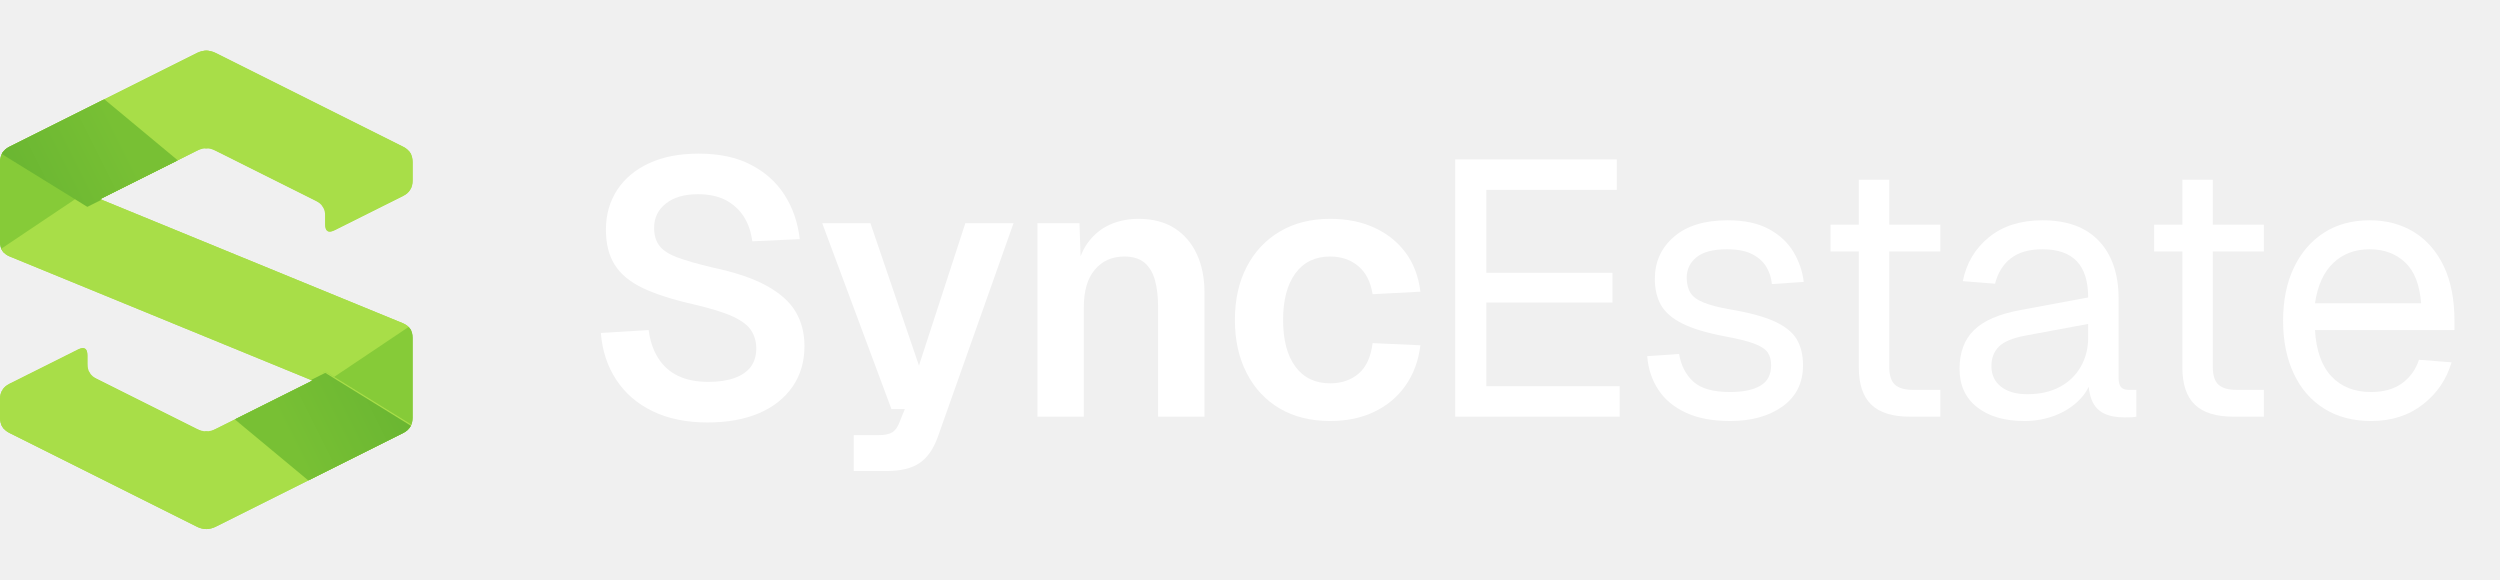
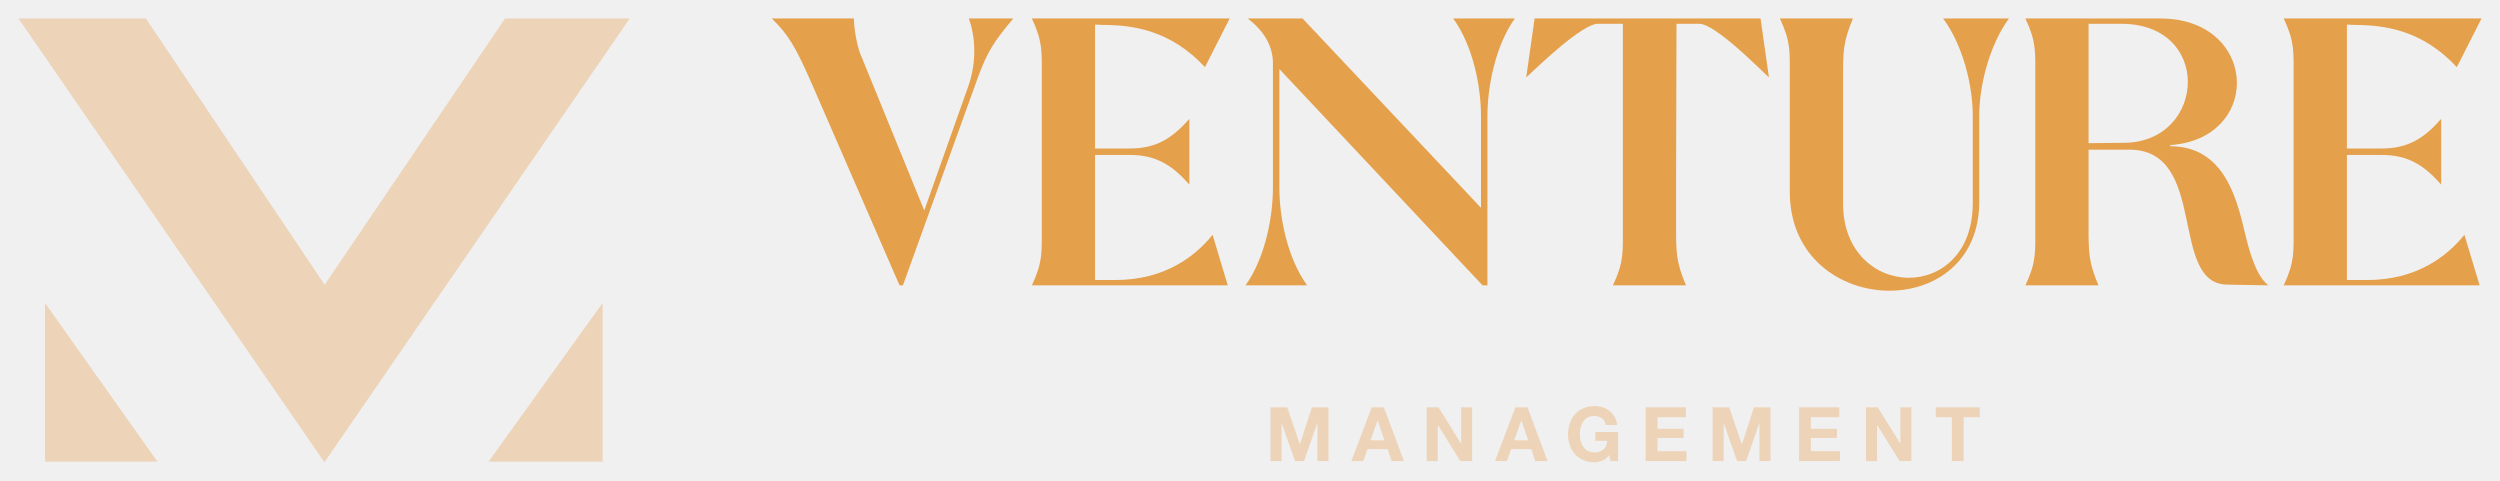
- <svg xmlns="http://www.w3.org/2000/svg" width="207" height="48" viewBox="0 0 207 48">
-   <defs>
-     <clipPath id="s7c">
-       <path d="M98.42 36.29Q100.75 35.13 100.75 32.52L100.75 27.96Q100.75 25.36 98.42 24.19L52.33 1.14Q50.00 -0.02 47.67 1.14L1.58 24.19Q-0.75 25.36 -0.75 27.96L-0.75 47.61Q-0.75 50.21 1.66 51.20L76.84 82.02Q79.25 83.01 79.25 81.87L79.25 81.30Q79.25 80.16 76.92 81.32L52.33 93.62Q50.00 94.78 47.67 93.62L23.08 81.32Q20.75 80.16 20.75 77.56L20.75 75.52Q20.75 72.92 18.42 74.09L1.58 82.51Q-0.75 83.67 -0.75 86.27L-0.75 90.84Q-0.75 93.44 1.58 94.61L47.67 117.66Q50.00 118.82 52.33 117.66L98.42 94.61Q100.75 93.44 100.75 90.84L100.75 71.19Q100.75 68.59 98.34 67.60L23.16 36.78Q20.75 35.79 20.75 36.93L20.75 37.50Q20.75 38.64 23.08 37.48L47.67 25.18Q50.00 24.02 52.33 25.18L76.92 37.48Q79.25 38.64 79.25 41.24L79.25 43.27Q79.25 45.88 81.58 44.71Z" />
-     </clipPath>
-     <linearGradient id="s7f0" gradientUnits="userSpaceOnUse" x1="-0.75" y1="25.36" x2="24.63" y2="12.67">
-       <stop offset="0" stop-color="#6AB632" />
-       <stop offset="1" stop-color="#78C034" />
-     </linearGradient>
-     <linearGradient id="s7f1" gradientUnits="userSpaceOnUse" x1="100.75" y1="93.44" x2="75.38" y2="106.13">
-       <stop offset="0" stop-color="#6AB632" />
-       <stop offset="1" stop-color="#78C034" />
-     </linearGradient>
-   </defs>
-   <g transform="translate(0.00 4.00) scale(0.33659) translate(0.75 0.02)">
-     <g clip-path="url(#s7c)">
-       <polygon points="100.75,35.13 100.75,25.36 79.25,38.64 79.25,45.88" fill="#A8DE48" stroke="#A8DE48" stroke-width="1.2" stroke-linejoin="round" />
-       <polygon points="100.75,25.36 50.00,-0.02 50.00,24.02 79.25,38.64" fill="#A8DE48" stroke="#A8DE48" stroke-width="1.2" stroke-linejoin="round" />
-       <polygon points="50.00,-0.02 -0.75,25.36 20.75,38.64 50.00,24.02" fill="#A8DE48" stroke="#A8DE48" stroke-width="1.2" stroke-linejoin="round" />
-       <polygon points="-0.75,25.36 -0.75,50.21 20.75,35.79 20.75,38.64" fill="#86CB38" stroke="#86CB38" stroke-width="1.2" stroke-linejoin="round" />
-       <polygon points="-0.75,50.21 79.25,83.01 100.75,68.59 20.75,35.79" fill="#A8DE48" stroke="#A8DE48" stroke-width="1.2" stroke-linejoin="round" />
-       <polygon points="79.25,83.01 79.25,80.16 100.75,93.44 100.75,68.59" fill="#86CB38" stroke="#86CB38" stroke-width="1.2" stroke-linejoin="round" />
-       <polygon points="79.25,80.16 50.00,94.78 50.00,118.82 100.75,93.44" fill="#A8DE48" stroke="#A8DE48" stroke-width="1.2" stroke-linejoin="round" />
-       <polygon points="50.00,94.78 20.75,80.16 -0.75,93.44 50.00,118.82" fill="#A8DE48" stroke="#A8DE48" stroke-width="1.2" stroke-linejoin="round" />
-       <polygon points="20.75,80.16 20.75,72.92 -0.75,83.67 -0.75,93.44" fill="#A8DE48" stroke="#A8DE48" stroke-width="1.2" stroke-linejoin="round" />
-       <polygon points="24.63,12.67 -0.75,25.36 20.75,38.64 42.69,27.68" fill="url(#s7f0)" stroke="url(#s7f0)" stroke-width="0.6" />
-       <polygon points="79.25,80.16 57.31,91.12 75.38,106.13 100.75,93.44" fill="url(#s7f1)" stroke="url(#s7f1)" stroke-width="0.6" />
+ <svg xmlns="http://www.w3.org/2000/svg" width="270.39" height="52.00" viewBox="0 0 270.39 52.00">
+   <g transform="translate(-279.879 -85.370) scale(1.02477)">
+     <g fill="#EDD4B9">
+       <path d="M 275.066 85.258 L 307.355 132.098 L 339.578 85.258 L 326.414 85.258 L 307.379 113.359 L 288.516 85.258 Z M 275.066 85.258 " />
+       <path d="M 277.863 115.277 L 277.863 132.035 L 289.738 132.035 Z M 277.863 115.277 " />
+       <path d="M 336.719 115.277 L 324.668 132.035 L 336.719 132.035 Z M 336.719 115.277 " />
    </g>
  </g>
-   <path d="M58.60 34.98L58.60 34.98Q55.96 34.98 54.04 34.05Q52.12 33.12 51.03 31.45Q49.93 29.79 49.75 27.57L49.75 27.57L53.71 27.33Q53.89 28.71 54.51 29.67Q55.12 30.63 56.16 31.13Q57.19 31.62 58.66 31.62L58.66 31.62Q59.92 31.62 60.81 31.30Q61.69 30.99 62.16 30.38Q62.62 29.76 62.62 28.86L62.62 28.86Q62.62 28.05 62.23 27.41Q61.84 26.76 60.73 26.23Q59.62 25.71 57.43 25.20L57.43 25.20Q54.79 24.60 53.20 23.84Q51.61 23.07 50.89 21.91Q50.17 20.76 50.17 19.02L50.17 19.02Q50.17 17.16 51.10 15.73Q52.03 14.31 53.74 13.52Q55.45 12.72 57.85 12.72L57.85 12.72Q60.40 12.72 62.17 13.64Q63.94 14.55 64.96 16.14Q65.98 17.73 66.22 19.80L66.22 19.80L62.29 19.98Q62.14 18.81 61.59 17.94Q61.03 17.07 60.09 16.57Q59.14 16.08 57.79 16.08L57.79 16.08Q56.11 16.08 55.14 16.85Q54.16 17.61 54.16 18.87L54.16 18.87Q54.16 19.74 54.57 20.31Q54.97 20.88 56.02 21.29Q57.07 21.69 58.96 22.14L58.96 22.14Q61.81 22.74 63.49 23.67Q65.17 24.60 65.89 25.83Q66.61 27.06 66.61 28.65L66.61 28.65Q66.61 30.60 65.62 32.02Q64.63 33.45 62.83 34.22Q61.03 34.98 58.60 34.98Z" fill="#FFFFFF" />
-   <path d="M73.42 39L70.69 39L70.69 36.03L72.73 36.03Q73.51 36.03 73.89 35.79Q74.26 35.55 74.47 34.98L74.47 34.98L74.92 33.87L73.81 33.87L68.08 18.48L72.07 18.48L76.09 30.27L79.93 18.48L83.92 18.48L77.65 36.18Q77.11 37.68 76.14 38.34Q75.16 39 73.42 39L73.42 39Z" fill="#FFFFFF" />
-   <path d="M89.74 34.50L85.90 34.50L85.90 18.48L89.38 18.48L89.53 22.98L89.08 22.80Q89.32 21.12 90.07 20.10Q90.82 19.08 91.90 18.60Q92.98 18.12 94.27 18.12L94.27 18.12Q96.04 18.12 97.26 18.90Q98.47 19.68 99.10 21.05Q99.73 22.41 99.73 24.21L99.73 24.21L99.73 34.50L95.89 34.50L95.89 25.44Q95.89 24.09 95.62 23.16Q95.35 22.23 94.74 21.73Q94.12 21.24 93.10 21.24L93.10 21.24Q91.57 21.24 90.66 22.32Q89.74 23.40 89.74 25.44L89.74 25.44L89.74 34.50Z" fill="#FFFFFF" />
-   <path d="M110.14 34.86L110.14 34.86Q107.74 34.86 105.97 33.83Q104.20 32.79 103.23 30.90Q102.25 29.01 102.25 26.49L102.25 26.49Q102.25 23.97 103.23 22.09Q104.20 20.22 105.97 19.17Q107.74 18.12 110.14 18.12L110.14 18.12Q112.18 18.12 113.77 18.84Q115.36 19.56 116.37 20.90Q117.37 22.23 117.61 24.15L117.61 24.15L113.65 24.36Q113.41 22.83 112.47 22.04Q111.52 21.24 110.14 21.24L110.14 21.24Q108.28 21.24 107.26 22.63Q106.24 24.03 106.24 26.49L106.24 26.49Q106.24 28.98 107.26 30.36Q108.28 31.74 110.14 31.74L110.14 31.74Q111.55 31.74 112.50 30.93Q113.44 30.12 113.65 28.41L113.65 28.41L117.61 28.59Q117.37 30.51 116.38 31.92Q115.39 33.33 113.80 34.09Q112.21 34.86 110.14 34.86Z" fill="#FFFFFF" />
-   <path d="M134.11 34.50L120.49 34.50L120.49 13.20L133.87 13.20L133.87 15.72L123.07 15.72L123.07 22.59L133.51 22.59L133.51 25.05L123.07 25.05L123.07 31.98L134.11 31.98L134.11 34.50Z" fill="#FFFFFF" />
-   <path d="M143.26 34.86L143.26 34.86Q141.07 34.86 139.59 34.17Q138.10 33.48 137.31 32.27Q136.51 31.05 136.39 29.49L136.39 29.49L139.03 29.31Q139.27 30.75 140.22 31.61Q141.16 32.46 143.26 32.46L143.26 32.46Q144.88 32.46 145.77 31.93Q146.65 31.41 146.65 30.24L146.65 30.24Q146.65 29.61 146.37 29.19Q146.08 28.77 145.24 28.45Q144.40 28.14 142.78 27.84L142.78 27.84Q140.56 27.42 139.30 26.79Q138.04 26.16 137.53 25.26Q137.02 24.36 137.02 23.10L137.02 23.10Q137.02 20.97 138.60 19.61Q140.17 18.24 143.05 18.24L143.05 18.24Q145.15 18.24 146.49 18.98Q147.82 19.71 148.51 20.88Q149.20 22.05 149.35 23.34L149.35 23.34L146.71 23.52Q146.65 22.77 146.26 22.11Q145.87 21.45 145.09 21.05Q144.31 20.64 142.99 20.64L142.99 20.64Q141.28 20.64 140.47 21.30Q139.66 21.96 139.66 22.98L139.66 22.98Q139.66 23.76 139.98 24.26Q140.29 24.75 141.09 25.06Q141.88 25.38 143.26 25.62L143.26 25.62Q145.60 26.01 146.92 26.61Q148.24 27.21 148.77 28.09Q149.29 28.98 149.29 30.24L149.29 30.24Q149.29 32.43 147.60 33.65Q145.90 34.86 143.26 34.86Z" fill="#FFFFFF" />
-   <path d="M160.66 34.50L158.14 34.50Q155.98 34.50 154.95 33.51Q153.91 32.52 153.91 30.42L153.91 30.42L153.91 14.88L156.43 14.88L156.43 30.36Q156.43 31.44 156.91 31.86Q157.39 32.28 158.38 32.28L158.38 32.28L160.66 32.28L160.66 34.50ZM160.66 20.82L151.57 20.82L151.57 18.60L160.66 18.60L160.66 20.82Z" fill="#FFFFFF" />
-   <path d="M167.62 34.86L167.62 34.86Q165.16 34.86 163.71 33.72Q162.25 32.58 162.25 30.54L162.25 30.54Q162.25 28.50 163.45 27.33Q164.65 26.16 167.26 25.68L167.26 25.68L172.90 24.63Q172.90 22.62 171.96 21.63Q171.01 20.64 169.12 20.64L169.12 20.64Q167.47 20.64 166.51 21.38Q165.55 22.11 165.19 23.49L165.19 23.49L162.52 23.28Q162.97 21.03 164.70 19.63Q166.42 18.24 169.12 18.24L169.12 18.24Q172.18 18.24 173.80 19.96Q175.42 21.69 175.42 24.72L175.42 24.72L175.42 31.29Q175.42 31.83 175.62 32.05Q175.81 32.28 176.26 32.28L176.26 32.28L176.89 32.28L176.89 34.50Q176.77 34.53 176.50 34.55Q176.23 34.56 175.93 34.56L175.93 34.56Q174.85 34.56 174.18 34.22Q173.50 33.87 173.20 33.13Q172.90 32.40 172.90 31.20L172.90 31.20L173.20 31.26Q172.99 32.28 172.18 33.10Q171.37 33.93 170.17 34.40Q168.97 34.86 167.62 34.86ZM167.86 32.64L167.86 32.64Q169.45 32.64 170.58 32.02Q171.70 31.41 172.30 30.34Q172.90 29.28 172.90 27.96L172.90 27.96L172.90 26.82L167.74 27.78Q166.12 28.08 165.51 28.70Q164.89 29.31 164.89 30.30L164.89 30.30Q164.89 31.41 165.69 32.02Q166.48 32.64 167.86 32.64Z" fill="#FFFFFF" />
-   <path d="M187.45 34.50L184.93 34.50Q182.77 34.50 181.74 33.51Q180.70 32.52 180.70 30.42L180.70 30.42L180.70 14.88L183.22 14.88L183.22 30.36Q183.22 31.44 183.70 31.86Q184.18 32.28 185.17 32.28L185.17 32.28L187.45 32.28L187.45 34.50ZM187.45 20.82L178.36 20.82L178.36 18.60L187.45 18.60L187.45 20.82Z" fill="#FFFFFF" />
-   <path d="M196.33 34.86L196.33 34.86Q194.08 34.86 192.45 33.84Q190.81 32.82 189.93 30.95Q189.04 29.07 189.04 26.55L189.04 26.55Q189.04 24.03 189.93 22.17Q190.81 20.31 192.42 19.27Q194.02 18.24 196.21 18.24L196.21 18.24Q198.28 18.24 199.87 19.21Q201.46 20.19 202.35 22.05Q203.23 23.91 203.23 26.58L203.23 26.58L203.23 27.33L191.68 27.33Q191.83 29.88 193.05 31.17Q194.26 32.46 196.33 32.46L196.33 32.46Q197.89 32.46 198.90 31.73Q199.90 30.99 200.29 29.79L200.29 29.79L202.99 30Q202.36 32.13 200.61 33.49Q198.85 34.86 196.33 34.86ZM191.68 25.11L191.68 25.11L200.47 25.11Q200.29 22.80 199.14 21.72Q197.98 20.64 196.21 20.64L196.21 20.64Q194.38 20.64 193.20 21.77Q192.01 22.89 191.68 25.11Z" fill="#FFFFFF" />
+   <g transform="translate(-224.743 -191.110) scale(1.30335)">
+     <g fill="#E5A04B">
+       <path d="M 239.945 153.906 C 238.398 150.34 237.801 149.457 236.477 148.164 L 243.293 148.164 C 243.324 149.488 243.703 150.941 243.957 151.414 L 249.133 164.098 L 252.766 153.844 C 253.555 151.664 253.332 149.488 252.828 148.164 L 256.52 148.164 C 254.91 150.09 254.406 150.844 253.586 153.055 L 247.363 170.309 L 247.082 170.309 Z M 239.945 153.906 " />
+       <path d="M 273.059 166.113 L 274.32 170.309 L 258.062 170.309 C 258.977 168.355 258.883 167.598 258.883 165.391 L 258.883 153.086 C 258.883 150.879 258.977 150.121 258.062 148.164 L 274.477 148.164 L 272.426 152.203 C 269.555 149.109 266.398 148.699 263.934 148.699 L 263.305 148.668 L 263.305 158.953 L 266.207 158.953 C 268.418 158.953 269.742 158.07 271.133 156.492 L 271.133 161.949 C 269.742 160.375 268.418 159.488 266.207 159.488 L 263.305 159.488 L 263.305 169.867 L 264.977 169.867 C 269.082 169.867 271.605 167.914 273.059 166.113 " />
+       <path d="M 298.141 148.164 C 296.5 150.465 295.867 153.875 295.867 156.238 L 295.867 170.309 L 295.461 170.309 L 278.602 152.359 L 278.602 162.234 C 278.602 164.602 279.234 168.008 280.906 170.309 L 275.793 170.309 C 277.434 168.008 278.066 164.602 278.066 162.234 L 278.066 151.793 C 278.031 150.34 277.246 149.141 275.98 148.164 L 280.527 148.164 L 295.332 163.875 L 295.332 156.238 C 295.332 153.875 294.699 150.465 293.027 148.164 Z M 298.141 148.164 " />
+       <path d="M 311.523 161.477 L 311.523 165.391 C 311.523 167.598 311.523 168.355 312.344 170.309 L 306.281 170.309 C 307.199 168.355 307.105 167.598 307.105 165.391 L 307.105 148.605 L 305.02 148.605 C 303.758 148.605 300.223 151.98 299.086 153.055 L 299.781 148.164 L 318.531 148.164 L 319.227 153.055 C 318.09 151.98 314.711 148.605 313.449 148.605 L 311.555 148.605 Z M 311.523 161.477 " />
+       <path d="M 320.957 162.551 L 320.957 153.086 C 320.957 150.875 321.051 150.121 320.137 148.164 L 326.199 148.164 C 325.379 150.121 325.379 150.875 325.379 153.086 L 325.379 163.527 C 325.379 167.566 328.121 169.68 330.836 169.68 C 333.488 169.68 336.141 167.66 336.141 163.496 L 336.141 156.207 C 336.141 153.844 335.383 150.465 333.68 148.164 L 339.141 148.164 C 337.465 150.465 336.68 153.844 336.68 156.207 L 336.68 163.371 C 336.68 168.324 333.016 170.754 329.227 170.754 C 325.188 170.754 320.957 167.977 320.957 162.551 " />
+       <path d="M 341.328 165.391 L 341.328 153.086 C 341.328 150.875 341.426 150.121 340.508 148.164 L 351.715 148.164 C 355.914 148.164 358.059 150.848 358.059 153.527 C 358.059 155.957 356.23 158.418 352.535 158.668 L 352.535 158.766 C 357.809 158.766 358.312 164.82 359.07 167.281 C 359.449 168.512 359.891 169.711 360.68 170.309 L 357.273 170.25 C 352.379 170.215 355.723 159.047 349.125 159.047 L 345.75 159.047 L 345.75 165.391 C 345.75 167.598 345.75 168.355 346.57 170.309 L 340.508 170.309 C 341.426 168.355 341.328 167.598 341.328 165.391 M 348.652 158.48 C 352.094 158.48 353.988 155.957 353.988 153.434 C 353.988 151.004 352.223 148.605 348.465 148.605 L 345.75 148.605 L 345.75 158.512 Z M 348.652 158.48 " />
+       <path d="M 376.938 166.113 L 378.203 170.309 L 361.945 170.309 C 362.859 168.355 362.766 167.598 362.766 165.391 L 362.766 153.086 C 362.766 150.879 362.859 150.121 361.945 148.164 L 378.359 148.164 L 376.309 152.203 C 373.438 149.109 370.277 148.699 367.816 148.699 L 367.188 148.668 L 367.188 158.953 L 370.09 158.953 C 372.297 158.953 373.625 158.07 375.012 156.492 L 375.012 161.949 C 373.625 160.375 372.297 159.488 370.09 159.488 L 367.188 159.488 L 367.188 169.867 L 368.859 169.867 C 372.961 169.867 375.488 167.914 376.938 166.113 " />
+     </g>
+     <g fill="#EDD4B9">
+       <path d="M 279.25 180.43 L 280.297 183.496 L 280.309 183.496 L 281.297 180.43 L 282.68 180.43 L 282.68 184.891 L 281.758 184.891 L 281.758 181.73 L 281.746 181.73 L 280.652 184.891 L 279.895 184.891 L 278.801 181.762 L 278.789 181.762 L 278.789 184.891 L 277.867 184.891 L 277.867 180.43 Z M 279.25 180.43 " />
+       <path d="M 287.27 180.43 L 288.938 184.891 L 287.918 184.891 L 287.582 183.898 L 285.91 183.898 L 285.562 184.891 L 284.574 184.891 L 286.262 180.43 Z M 287.324 183.168 L 286.762 181.527 L 286.75 181.527 L 286.168 183.168 Z M 287.324 183.168 " />
+       <path d="M 291.805 180.43 L 293.668 183.422 L 293.68 183.422 L 293.68 180.43 L 294.598 180.43 L 294.598 184.891 L 293.617 184.891 L 291.758 181.902 L 291.746 181.902 L 291.746 184.891 L 290.828 184.891 L 290.828 180.43 Z M 291.805 180.43 " />
+       <path d="M 299.191 180.43 L 300.859 184.891 L 299.84 184.891 L 299.504 183.898 L 297.832 183.898 L 297.48 184.891 L 296.496 184.891 L 298.184 180.43 Z M 299.246 183.168 L 298.684 181.527 L 298.672 181.527 L 298.09 183.168 Z M 299.246 183.168 " />
+       <path d="M 305.395 184.859 C 305.184 184.945 304.969 184.992 304.75 184.992 C 304.41 184.992 304.102 184.934 303.828 184.812 C 303.555 184.695 303.324 184.531 303.137 184.324 C 302.949 184.113 302.805 183.871 302.707 183.59 C 302.605 183.309 302.555 183.004 302.555 182.68 C 302.555 182.344 302.605 182.035 302.707 181.75 C 302.805 181.465 302.949 181.215 303.137 181.004 C 303.324 180.793 303.555 180.625 303.828 180.504 C 304.102 180.383 304.41 180.32 304.75 180.32 C 304.98 180.32 305.203 180.355 305.418 180.426 C 305.633 180.492 305.824 180.598 306 180.73 C 306.172 180.863 306.316 181.027 306.426 181.223 C 306.539 181.418 306.609 181.645 306.633 181.898 L 305.695 181.898 C 305.637 181.648 305.523 181.461 305.355 181.336 C 305.191 181.211 304.988 181.148 304.75 181.148 C 304.531 181.148 304.344 181.191 304.188 181.277 C 304.035 181.359 303.91 181.477 303.812 181.621 C 303.719 181.762 303.648 181.926 303.602 182.109 C 303.559 182.293 303.539 182.484 303.539 182.68 C 303.539 182.867 303.559 183.047 303.602 183.227 C 303.648 183.402 303.719 183.562 303.812 183.703 C 303.91 183.848 304.035 183.961 304.188 184.043 C 304.344 184.129 304.531 184.172 304.75 184.172 C 305.078 184.172 305.328 184.09 305.504 183.926 C 305.68 183.762 305.785 183.523 305.812 183.211 L 304.824 183.211 L 304.824 182.477 L 306.703 182.477 L 306.703 184.891 L 306.078 184.891 L 305.977 184.387 C 305.801 184.609 305.609 184.77 305.395 184.859 " />
+       <path d="M 312.336 180.43 L 312.336 181.254 L 309.98 181.254 L 309.98 182.211 L 312.145 182.211 L 312.145 182.973 L 309.98 182.973 L 309.98 184.066 L 312.387 184.066 L 312.387 184.891 L 308.996 184.891 L 308.996 180.43 Z M 312.336 180.43 " />
+       <path d="M 315.934 180.43 L 316.977 183.496 L 316.988 183.496 L 317.98 180.43 L 319.359 180.43 L 319.359 184.891 L 318.441 184.891 L 318.441 181.73 L 318.43 181.73 L 317.336 184.891 L 316.578 184.891 L 315.484 181.762 L 315.473 181.762 L 315.473 184.891 L 314.551 184.891 L 314.551 180.43 Z M 315.934 180.43 " />
+       <path d="M 325.066 180.43 L 325.066 181.254 L 322.707 181.254 L 322.707 182.211 L 324.871 182.211 L 324.871 182.973 L 322.707 182.973 L 322.707 184.066 L 325.117 184.066 L 325.117 184.891 L 321.727 184.891 L 321.727 180.43 Z M 325.066 180.43 " />
+       <path d="M 328.254 180.43 L 330.117 183.422 L 330.133 183.422 L 330.133 180.43 L 331.051 180.43 L 331.051 184.891 L 330.07 184.891 L 328.211 181.902 L 328.199 181.902 L 328.199 184.891 L 327.281 184.891 L 327.281 180.43 Z M 328.254 180.43 " />
+       <path d="M 333.066 181.254 L 333.066 180.43 L 336.723 180.43 L 336.723 181.254 L 335.387 181.254 L 335.387 184.891 L 334.402 184.891 L 334.402 181.254 Z M 333.066 181.254 " />
+     </g>
+   </g>
</svg>
